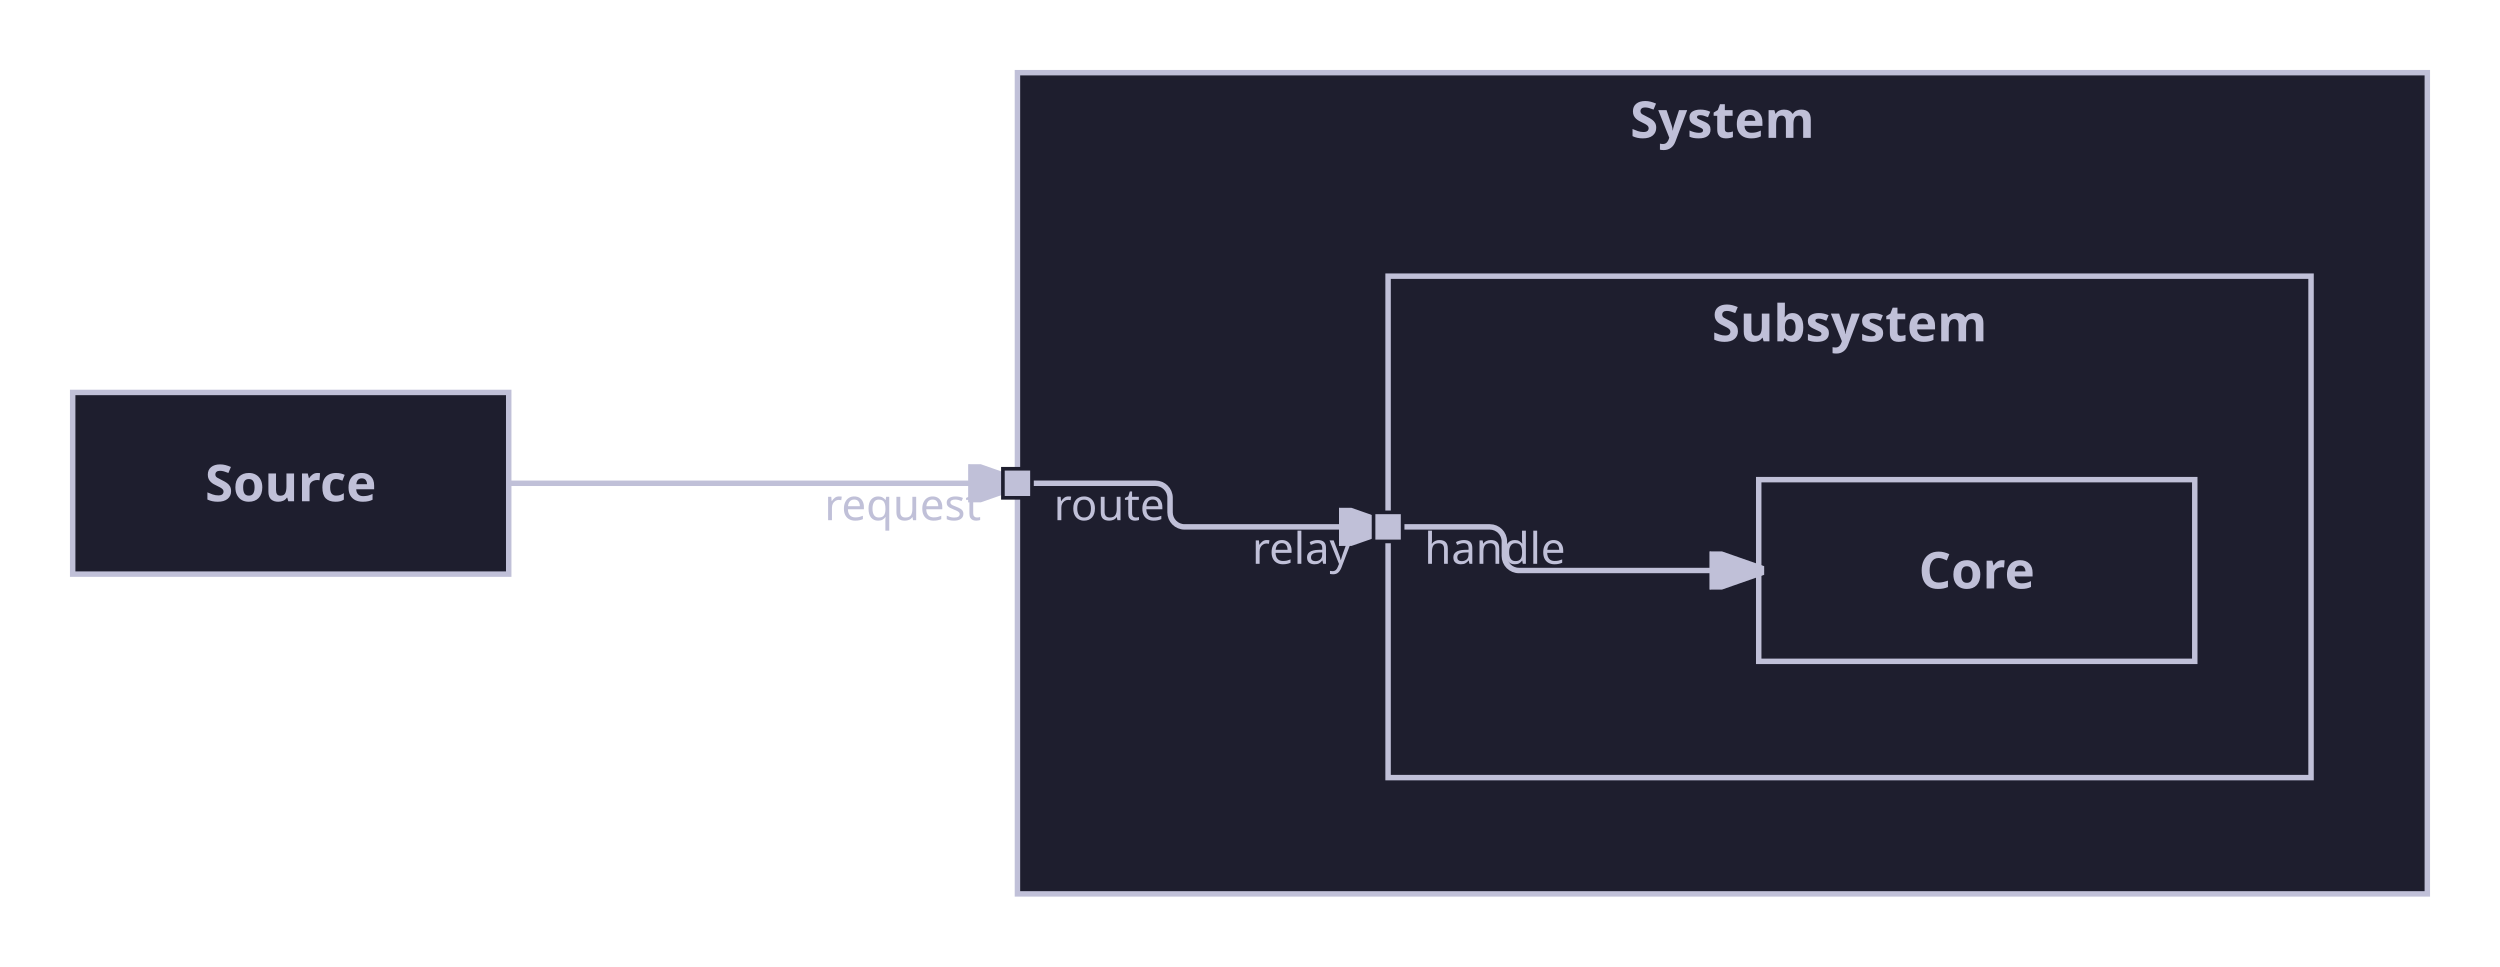
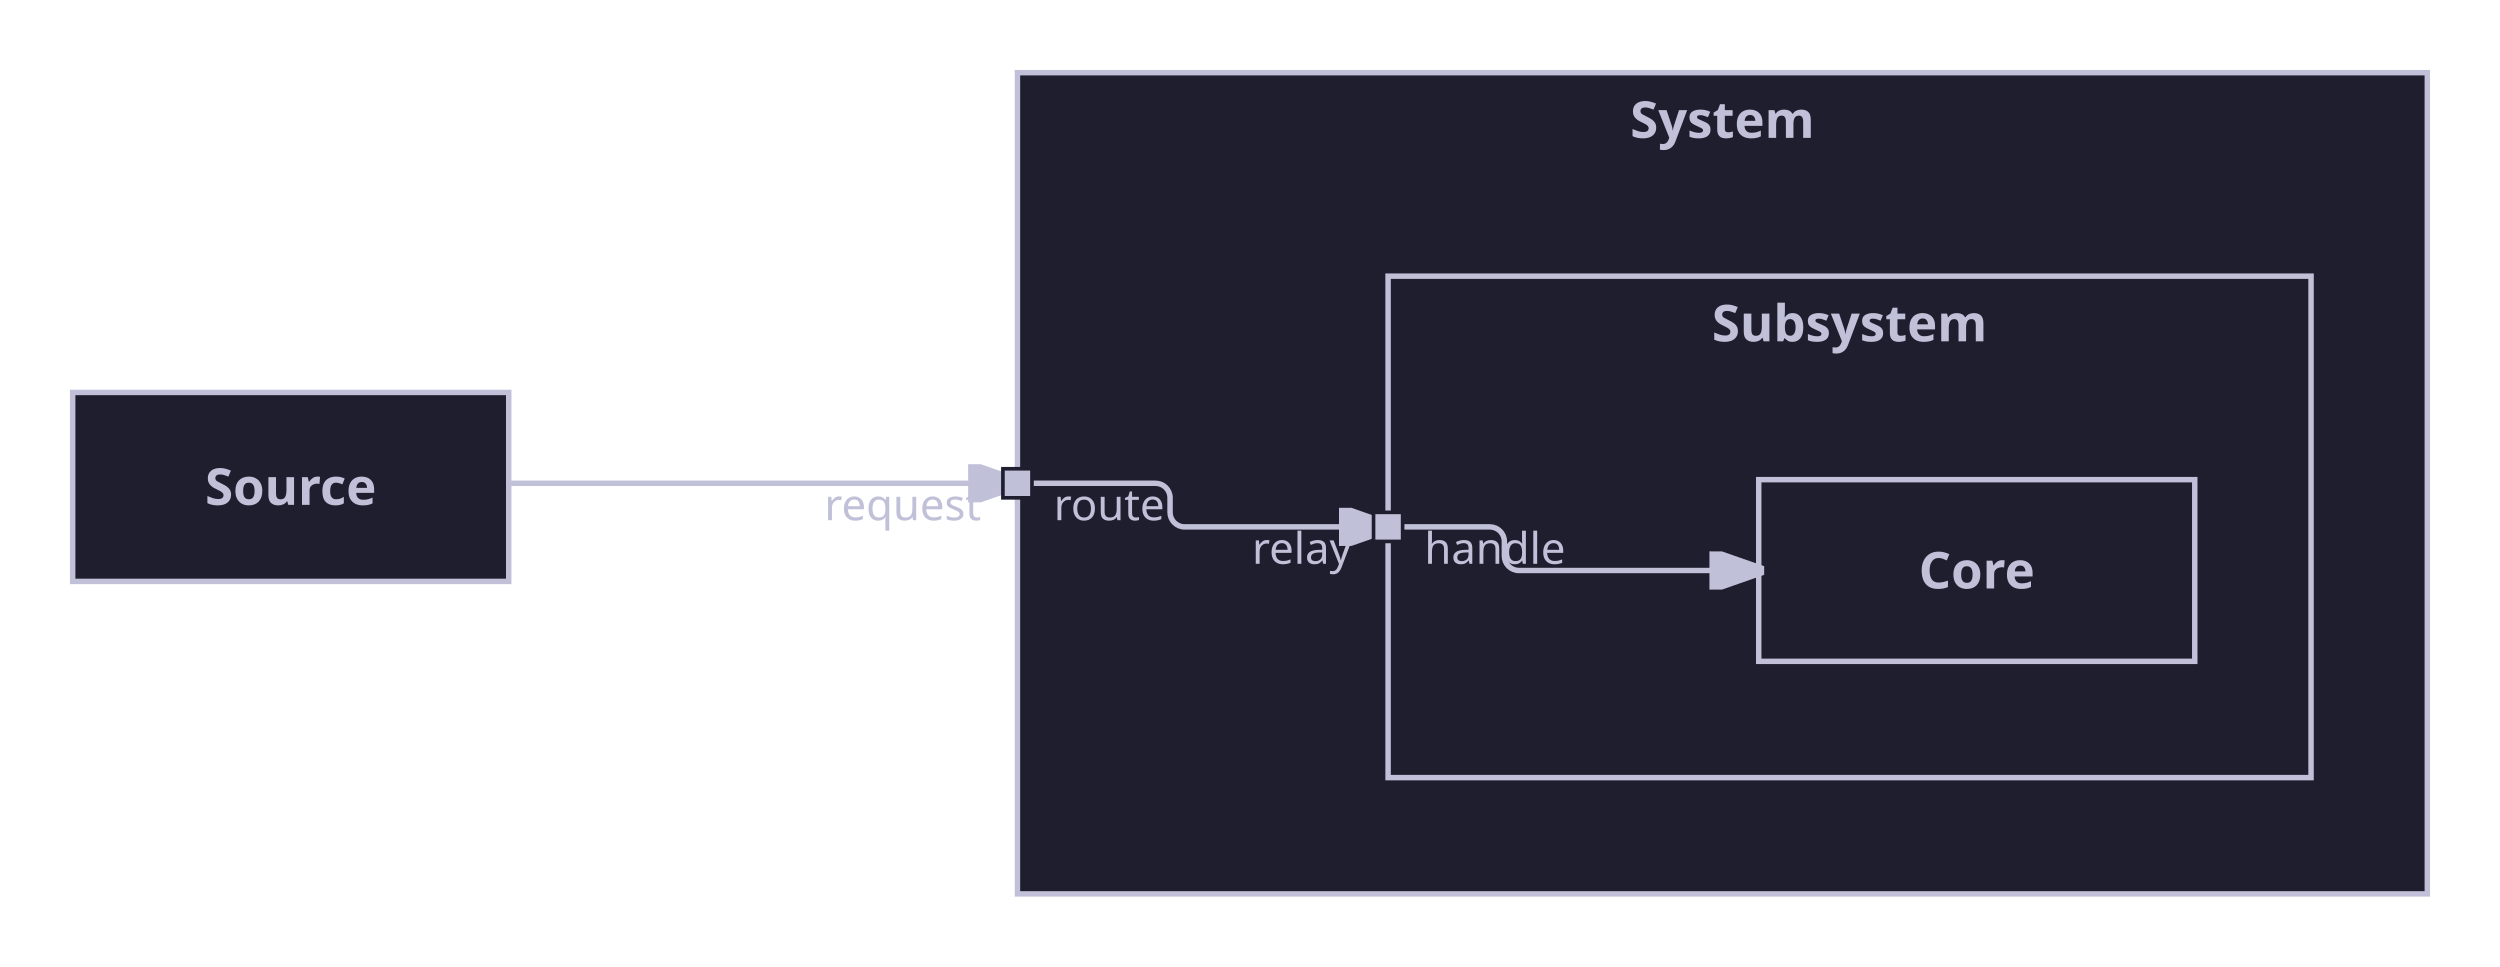
<svg xmlns="http://www.w3.org/2000/svg" width="688.00" height="266.00" viewBox="0 0 688.00 266.00">
  <defs>
    <marker id="line-end-open-chevron" markerWidth="10" markerHeight="7" refX="9" refY="3.5" orient="auto">
      <polyline points="0 0, 10 3.5, 0 7" fill="none" stroke="#C0C0D8" stroke-width="1.50" />
    </marker>
    <marker id="line-end-hollow-triangle" markerWidth="10" markerHeight="7" refX="9" refY="3.5" orient="auto">
      <polygon points="0 0, 10 3.5, 0 7" fill="#1E1E2E" stroke="#C0C0D8" stroke-width="1.50" />
    </marker>
    <marker id="line-end-filled-arrow" markerWidth="10" markerHeight="7" refX="9" refY="3.5" orient="auto">
      <polygon points="0 0, 10 3.5, 0 7" fill="#C0C0D8" stroke="#C0C0D8" stroke-width="1.50" />
    </marker>
    <marker id="line-end-hollow-triangle-crossbar" markerWidth="10" markerHeight="7" refX="9" refY="3.5" orient="auto">
      <polygon points="0 0, 10 3.5, 0 7" fill="#1E1E2E" stroke="#C0C0D8" stroke-width="1.50" />
      <line x1="7" y1="0" x2="7" y2="7" stroke="#C0C0D8" stroke-width="1.50" />
    </marker>
    <marker id="line-end-hollow-diamond" markerWidth="14" markerHeight="8" refX="13" refY="4" orient="auto">
      <polygon points="1 4, 7 0, 13 4, 7 8" fill="#1E1E2E" stroke="#C0C0D8" stroke-width="1.50" />
    </marker>
    <marker id="line-end-filled-diamond" markerWidth="14" markerHeight="8" refX="13" refY="4" orient="auto">
      <polygon points="1 4, 7 0, 13 4, 7 8" fill="#C0C0D8" stroke="#C0C0D8" stroke-width="1.50" />
    </marker>
    <marker id="line-end-circle" markerWidth="10" markerHeight="10" refX="9" refY="5" orient="auto">
      <circle cx="5" cy="5" r="4" fill="#1E1E2E" stroke="#C0C0D8" stroke-width="1.50" />
    </marker>
    <marker id="line-end-bar" markerWidth="4" markerHeight="12" refX="2" refY="6" orient="auto">
      <line x1="2" y1="0" x2="2" y2="12" stroke="#C0C0D8" stroke-width="1.50" />
    </marker>
    <filter id="label-bg" x="-0.05" y="-0.05" width="1.1" height="1.1">
      <feFlood flood-color="#1E1E2E" />
      <feComposite in="SourceGraphic" operator="over" />
    </filter>
  </defs>
-   <rect x="20.00" y="108.00" width="120.00" height="50.00" fill="#1E1E2E" stroke="#C0C0D8" stroke-width="1.50" />
-   <text x="80.00" y="133.00" font-family="Noto Sans, sans-serif" font-size="14.00" font-weight="bold" fill="#C0C0D8" text-anchor="middle" dominant-baseline="middle">Source</text>
+   <rect x="20.00" y="108.00" width="120.00" height="52.00" fill="#1E1E2E" stroke="#C0C0D8" stroke-width="1.50" />
+   <text x="80.00" y="134.00" font-family="Noto Sans, sans-serif" font-size="14.00" font-weight="bold" fill="#C0C0D8" text-anchor="middle" dominant-baseline="middle">Source</text>
  <rect x="280.00" y="20.00" width="388.00" height="226.00" fill="#1E1E2E" stroke="#C0C0D8" stroke-width="1.50" />
  <text x="474.00" y="33.00" font-family="Noto Sans, sans-serif" font-size="14.00" font-weight="bold" fill="#C0C0D8" text-anchor="middle" dominant-baseline="middle">System</text>
  <rect x="382.00" y="76.00" width="254.00" height="138.00" fill="#1E1E2E" stroke="#C0C0D8" stroke-width="1.50" />
  <text x="509.00" y="89.00" font-family="Noto Sans, sans-serif" font-size="14.00" font-weight="bold" fill="#C0C0D8" text-anchor="middle" dominant-baseline="middle">Subsystem</text>
  <rect x="484.00" y="132.00" width="120.00" height="50.00" fill="#1E1E2E" stroke="#C0C0D8" stroke-width="1.50" />
  <text x="544.00" y="157.00" font-family="Noto Sans, sans-serif" font-size="14.00" font-weight="bold" fill="#C0C0D8" text-anchor="middle" dominant-baseline="middle">Core</text>
  <path d="M 382.00 145.00 L 410.00 145.00 A 4.00 4.00 0 0 1 414.00 149.00 L 414.00 153.00 A 4.00 4.00 0 0 0 418.00 157.00 L 484.00 157.00" fill="none" stroke="#C0C0D8" stroke-width="1.50" marker-end="url(#line-end-filled-arrow)" />
  <path d="M 280.00 133.00 L 312.00 133.00 L 318.00 133.00 A 4.00 4.00 0 0 1 322.00 137.00 L 322.00 141.00 A 4.00 4.00 0 0 0 326.00 145.00 L 382.00 145.00" fill="none" stroke="#C0C0D8" stroke-width="1.50" marker-end="url(#line-end-filled-arrow)" />
  <path d="M 140.00 133.00 L 210.00 133.00 L 280.00 133.00" fill="none" stroke="#C0C0D8" stroke-width="1.50" marker-end="url(#line-end-filled-arrow)" />
  <rect x="378.00" y="141.00" width="8.00" height="8.00" fill="#C0C0D8" stroke="#1E1E2E" stroke-width="1.00" />
  <text x="392.00" y="151.00" font-family="Noto Sans, sans-serif" font-size="12.00" fill="#C0C0D8" text-anchor="start" dominant-baseline="middle">handle</text>
  <text x="372.00" y="151.00" font-family="Noto Sans, sans-serif" font-size="12.00" fill="#C0C0D8" text-anchor="end" dominant-baseline="middle">relay</text>
  <rect x="276.00" y="129.00" width="8.00" height="8.00" fill="#C0C0D8" stroke="#1E1E2E" stroke-width="1.00" />
  <text x="290.00" y="139.00" font-family="Noto Sans, sans-serif" font-size="12.00" fill="#C0C0D8" text-anchor="start" dominant-baseline="middle">route</text>
  <text x="270.00" y="139.00" font-family="Noto Sans, sans-serif" font-size="12.00" fill="#C0C0D8" text-anchor="end" dominant-baseline="middle">request</text>
</svg>
